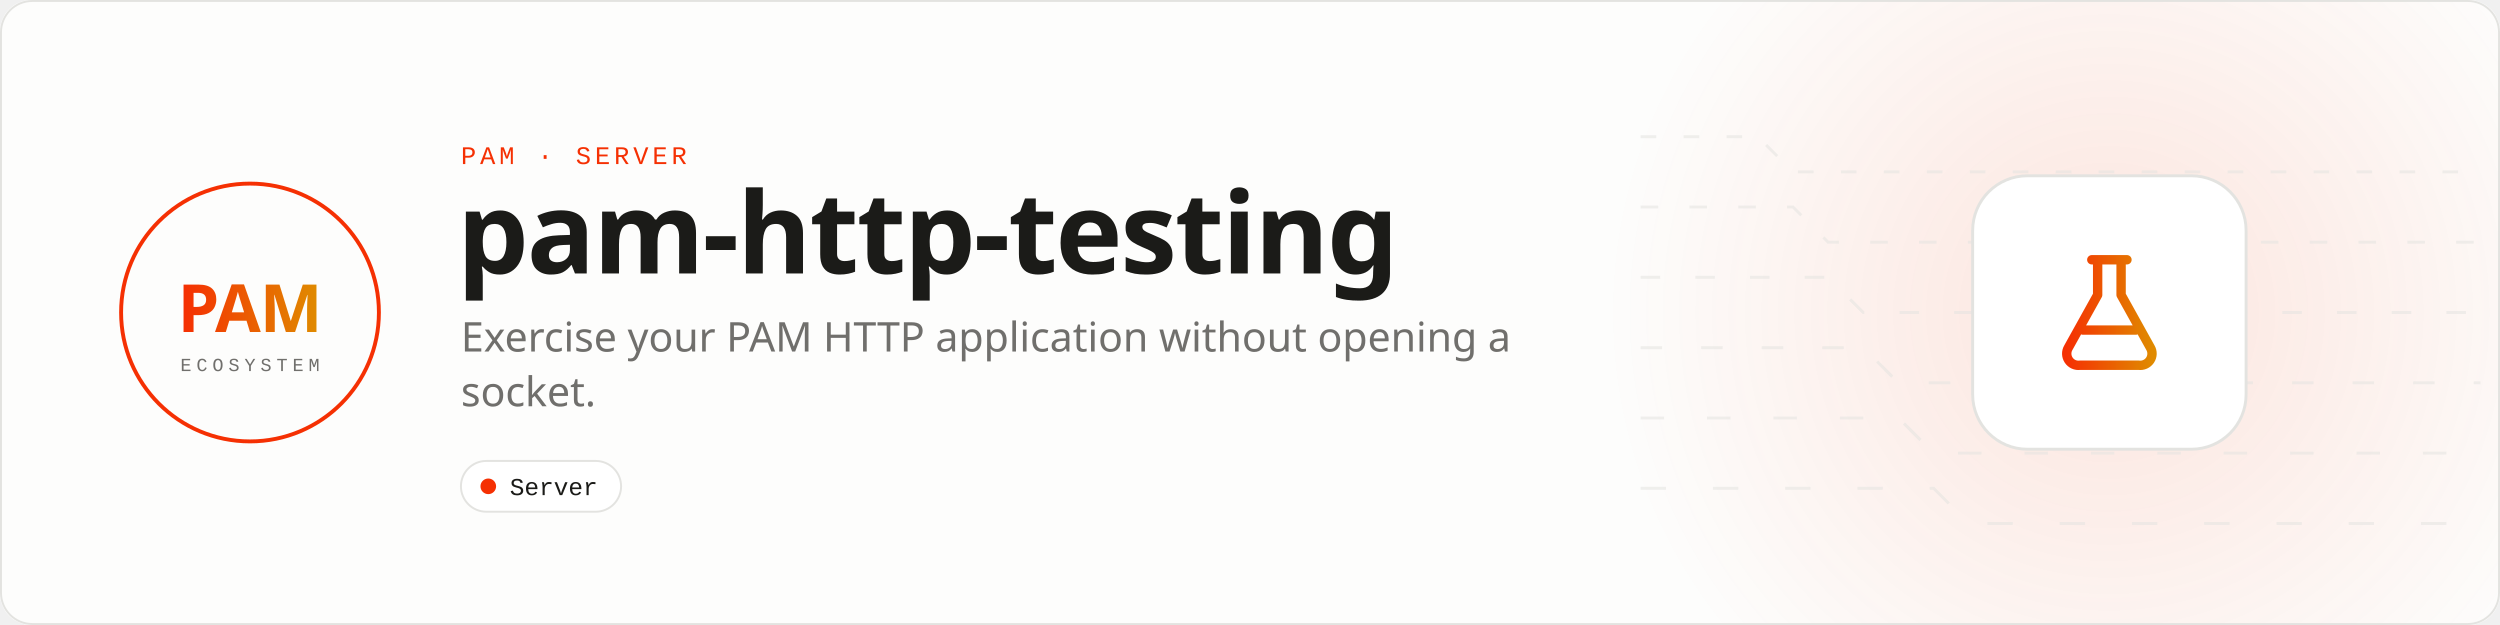
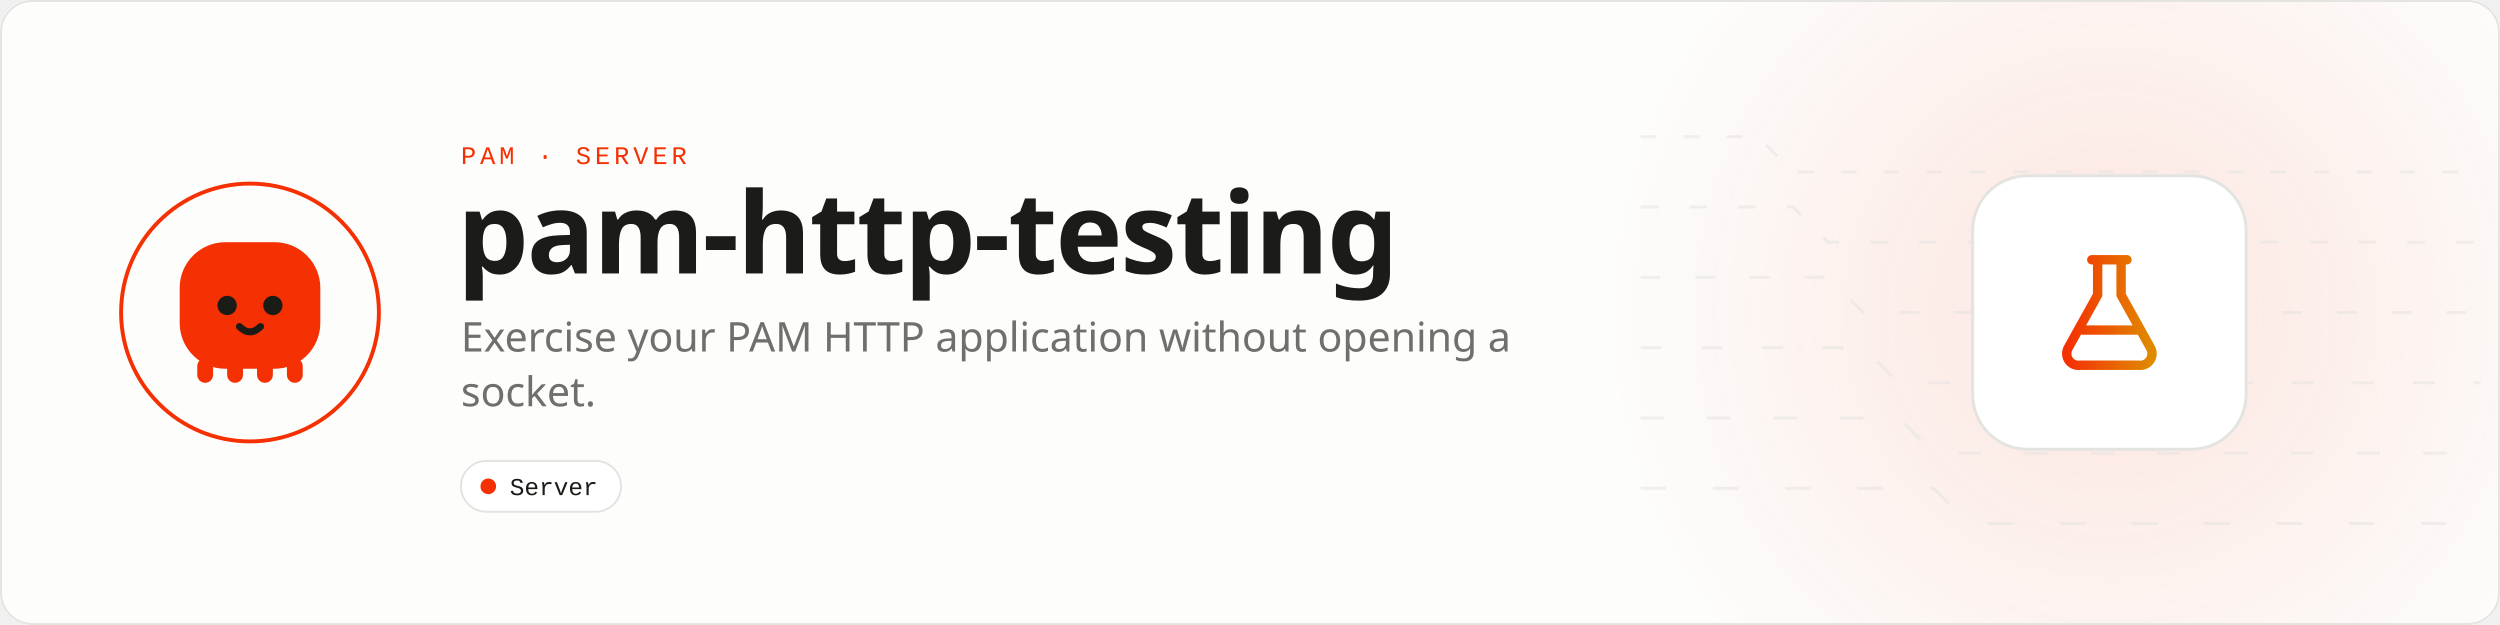
<svg xmlns="http://www.w3.org/2000/svg" viewBox="0 0 1280 320" width="1280" height="320" role="img" aria-label="pam-http-testing: Exercise your PAM HTTP application without opening a socket.">
  <defs>
    <linearGradient id="pg" x1="0" y1="0" x2="1" y2="0">
      <stop offset="0" stop-color="#f53003" />
      <stop offset="1" stop-color="#e08a00" />
    </linearGradient>
    <radialGradient id="gl">
      <stop offset="0" stop-color="#f53003" stop-opacity=".12" />
      <stop offset="1" stop-color="#f53003" stop-opacity="0" />
    </radialGradient>
    <clipPath id="cl">
      <rect width="1280" height="320" rx="16" />
    </clipPath>
  </defs>
  <g clip-path="url(#cl)">
    <rect width="1280" height="320" fill="#fdfdfc" />
    <circle cx="1080" cy="160" r="260" fill="url(#gl)" />
    <g fill="none" stroke="#e3e3e0" stroke-width="1.5" opacity=".55">
      <path d="M840 70H900l18 18H1270" stroke-dasharray="8 14">
        <animate attributeName="stroke-dashoffset" from="0" to="-48" dur="3.0s" repeatCount="indefinite" />
      </path>
      <path d="M840 106H918l18 18H1270" stroke-dasharray="9 16">
        <animate attributeName="stroke-dashoffset" from="0" to="-48" dur="3.4s" repeatCount="indefinite" />
      </path>
      <path d="M840 142H936l18 18H1270" stroke-dasharray="10 18">
        <animate attributeName="stroke-dashoffset" from="0" to="-48" dur="3.8s" repeatCount="indefinite" />
      </path>
      <path d="M840 178H954l18 18H1270" stroke-dasharray="11 20">
        <animate attributeName="stroke-dashoffset" from="0" to="-48" dur="4.2s" repeatCount="indefinite" />
      </path>
      <path d="M840 214H972l18 18H1270" stroke-dasharray="12 22">
        <animate attributeName="stroke-dashoffset" from="0" to="-48" dur="4.6s" repeatCount="indefinite" />
      </path>
      <path d="M840 250H990l18 18H1270" stroke-dasharray="13 24">
        <animate attributeName="stroke-dashoffset" from="0" to="-48" dur="5.0s" repeatCount="indefinite" />
      </path>
    </g>
  </g>
  <rect x=".5" y=".5" width="1279" height="319" rx="16" fill="none" stroke="#e3e3e0" />
  <circle cx="128" cy="160" r="66" fill="#fdfdfc" stroke="#f53003" stroke-width="2" />
  <circle cx="128" cy="160" r="66" fill="none" stroke="#f53003">
    <animate attributeName="r" values="66;92" dur="3s" repeatCount="indefinite" />
    <animate attributeName="stroke-opacity" values=".5;0" dur="3s" repeatCount="indefinite" />
  </circle>
-   <text x="128" y="170" text-anchor="middle" font-family="-apple-system, BlinkMacSystemFont, 'Segoe UI', 'Noto Sans', Helvetica, Arial, sans-serif" font-weight="700" font-size="34" letter-spacing="-.5" fill="url(#pg)">PAM</text>
-   <text x="128" y="190" text-anchor="middle" font-family="ui-monospace, SFMono-Regular, 'SF Mono', Menlo, Consolas, 'Liberation Mono', monospace" font-size="9.5" letter-spacing="2.5" fill="#706f6c">ECOSYSTEM</text>
+   <g transform="translate(74 104.2) scale(.9)">
+     <rect x="30" y="88" width="9" height="14" rx="4.5" fill="#f53003" />
+     <rect x="47" y="88" width="9" height="14" rx="4.5" fill="#f53003" />
+     <rect x="64" y="88" width="9" height="14" rx="4.5" fill="#f53003" />
+     <rect x="81" y="88" width="9" height="14" rx="4.5" fill="#f53003" />
+     <rect x="20" y="22" width="80" height="72" rx="26" fill="#f53003" />
+     <circle cx="47" cy="58" r="5.5" fill="#1b1b18" />
+     <circle cx="73" cy="58" r="5.5" fill="#1b1b18" />
+     <path d="M54 70q6 6 12 0" stroke="#1b1b18" stroke-width="4" stroke-linecap="round" fill="none" />
+   </g>
  <text x="236" y="84" font-family="ui-monospace, SFMono-Regular, 'SF Mono', Menlo, Consolas, 'Liberation Mono', monospace" font-size="13" letter-spacing="2" fill="#f53003">PAM · SERVER</text>
  <text x="234" y="140" font-family="-apple-system, BlinkMacSystemFont, 'Segoe UI', 'Noto Sans', Helvetica, Arial, sans-serif" font-weight="700" font-size="58" letter-spacing="-1" fill="#1b1b18">pam-http-testing</text>
  <text x="236" y="180" font-family="-apple-system, BlinkMacSystemFont, 'Segoe UI', 'Noto Sans', Helvetica, Arial, sans-serif" font-size="21" fill="#706f6c">Exercise your PAM HTTP application without opening a</text>
  <text x="236" y="208" font-family="-apple-system, BlinkMacSystemFont, 'Segoe UI', 'Noto Sans', Helvetica, Arial, sans-serif" font-size="21" fill="#706f6c">socket.</text>
  <rect x="236" y="236" width="82" height="26" rx="13" fill="#ffffff" stroke="#e3e3e0" />
  <circle cx="250" cy="249" r="4" fill="#f53003" />
  <text x="261" y="253.5" font-family="ui-monospace, SFMono-Regular, 'SF Mono', Menlo, Consolas, 'Liberation Mono', monospace" font-size="12.5" fill="#1b1b18">Server</text>
  <rect x="1010" y="90" width="140" height="140" rx="28" fill="#ffffff" stroke="#e3e3e0" stroke-width="1.5" />
  <g transform="translate(1044 124) scale(3)" fill="none" stroke="url(#pg)" stroke-width="1.6" stroke-linecap="round" stroke-linejoin="round">
    <path d="M9 3h6M10 3v6l-5 9a2 2 0 0 0 2 3h10a2 2 0 0 0 2-3l-5-9V3M7.5 15h9" />
  </g>
</svg>
